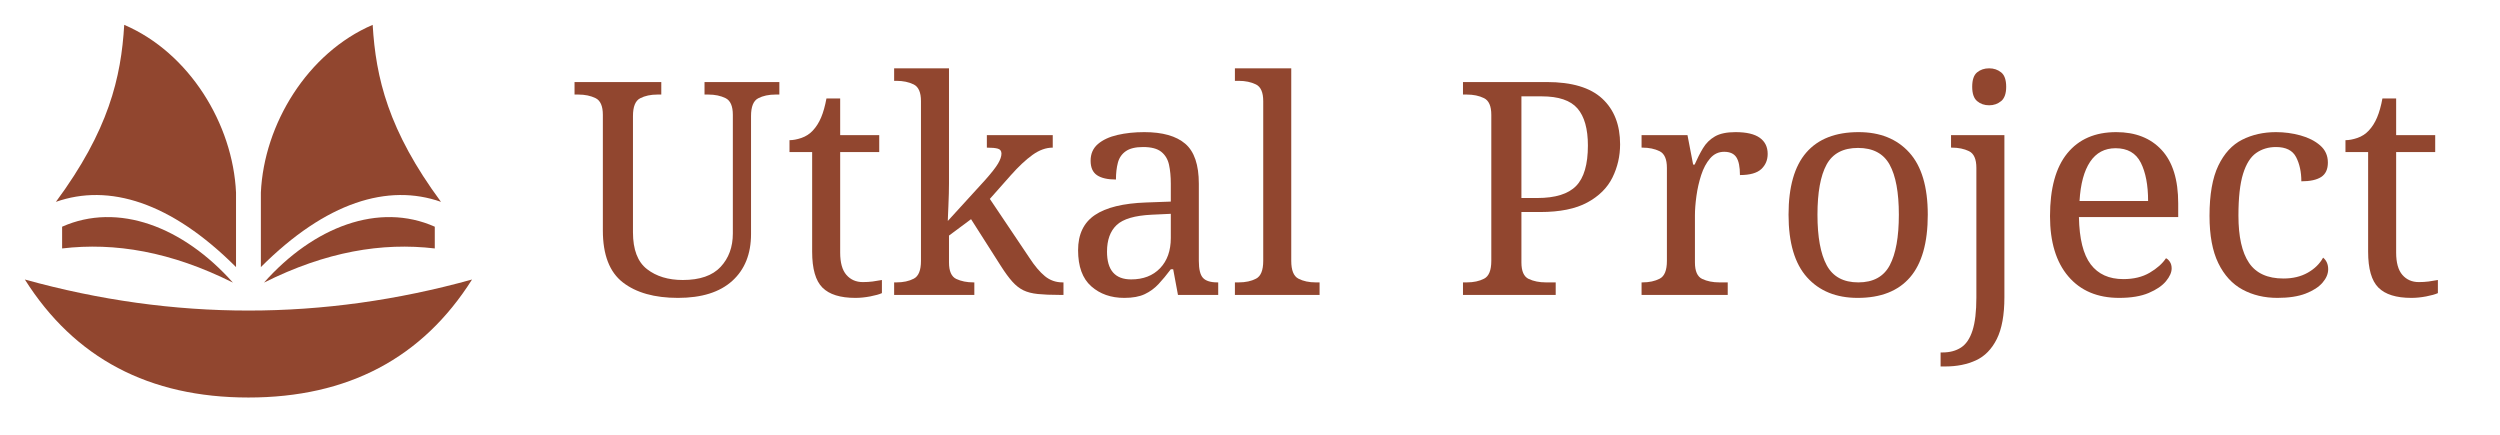
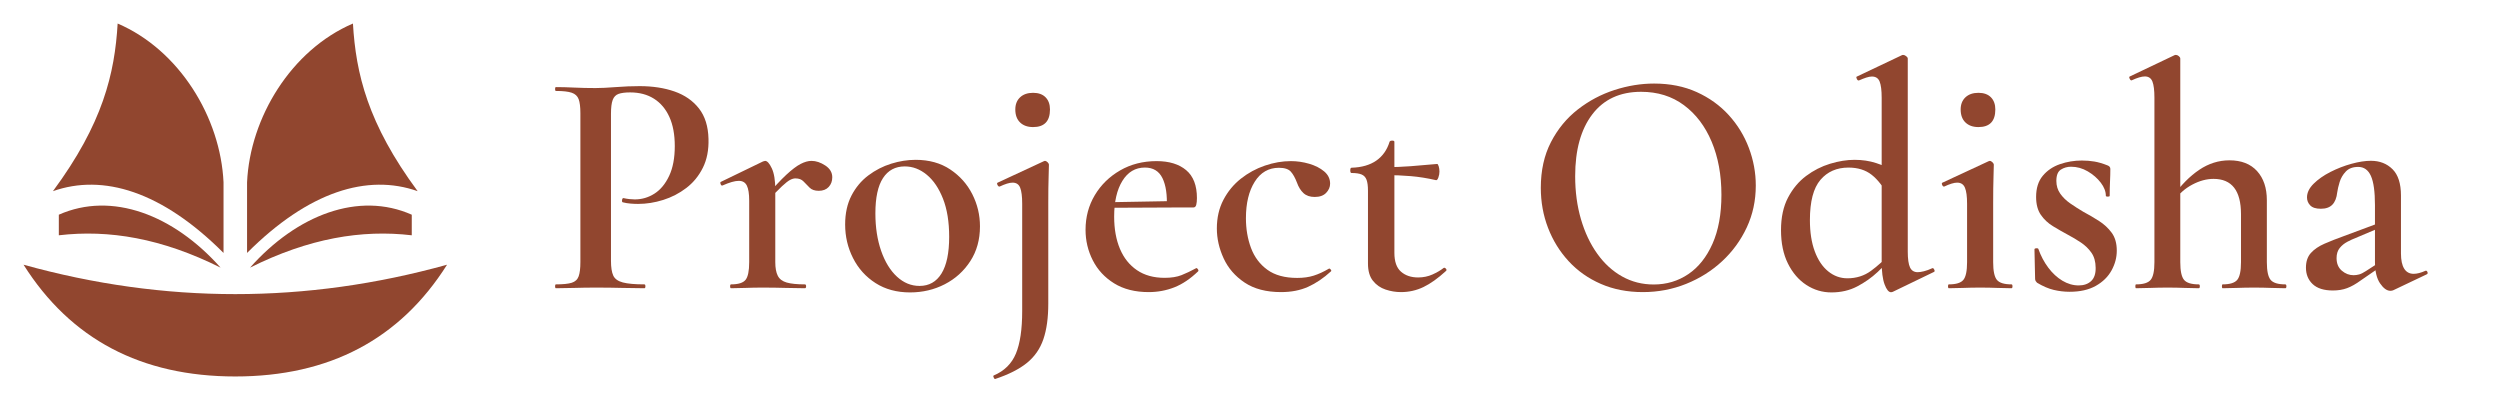
- <svg xmlns="http://www.w3.org/2000/svg" width="805" height="140" viewBox="0 0 805 140" role="img">
+ <svg xmlns="http://www.w3.org/2000/svg" width="850" height="140" viewBox="0 0 850 140" role="img">
  <g fill="#91462F">
    <path d="M76 86C55 65 35 59 18 65C35 42 39 25 40 8C61 17 75 40 76 62Z" />
    <path d="M84 86C105 65 125 59 142 65C125 42 121 25 120 8C99 17 85 40 84 62Z" />
    <path d="M20 73C38 65 59 73 75 91C55 81 37 78 20 80Z" />
    <path d="M140 73C122 65 101 73 85 91C105 81 123 78 140 80Z" />
  </g>
  <path fill="#91462F" d="M8 90Q80 110 152 90Q128 128 80 128Q32 128 8 90Z" />
-   <g fill="#91462F" transform="translate(185 22) scale(0.96) translate(-1.5 76)">
-     <path d="M36.200,1.000 Q24.400,1.000 17.700,-4.200 Q11.000,-9.400 11.000,-21.600 L11.000,-60.400 Q11.000,-64.800 8.550,-66.000 Q6.100,-67.200 2.800,-67.200 L1.500,-67.200 L1.500,-71.400 L30.600,-71.400 L30.600,-67.200 L29.300,-67.200 Q25.900,-67.200 23.500,-65.950 Q21.100,-64.700 21.100,-60.000 L21.100,-21.000 Q21.100,-12.300 25.800,-8.650 Q30.500,-5.000 37.800,-5.000 Q46.400,-5.000 50.500,-9.400 Q54.600,-13.800 54.600,-20.600 L54.600,-60.400 Q54.600,-64.800 52.150,-66.000 Q49.700,-67.200 46.400,-67.200 L45.100,-67.200 L45.100,-71.400 L70.200,-71.400 L70.200,-67.200 L68.900,-67.200 Q65.500,-67.200 63.100,-65.950 Q60.700,-64.700 60.700,-60.000 L60.700,-20.400 Q60.700,-10.400 54.400,-4.700 Q48.100,1.000 36.200,1.000 Z " />
-     <path d="M95.700,1.000 Q88.100,1.000 84.650,-2.450 Q81.200,-5.900 81.200,-14.500 L81.200,-47.900 L73.600,-47.900 L73.600,-51.900 Q75.400,-51.900 77.600,-52.650 Q79.800,-53.400 81.400,-55.100 Q83.100,-56.900 84.200,-59.500 Q85.300,-62.100 86.000,-65.900 L90.600,-65.900 L90.600,-53.600 L103.700,-53.600 L103.700,-47.900 L90.600,-47.900 L90.600,-14.200 Q90.600,-9.100 92.700,-6.700 Q94.800,-4.300 98.200,-4.300 Q100.000,-4.300 101.500,-4.500 Q103.000,-4.700 104.600,-5.000 L104.600,-0.600 Q103.300,0.000 100.700,0.500 Q98.100,1.000 95.700,1.000 Z " />
-     <path d="M108.700,0.000 L108.700,-4.200 L109.500,-4.200 Q112.900,-4.200 115.300,-5.450 Q117.700,-6.700 117.700,-11.400 L117.700,-65.000 Q117.700,-69.400 115.250,-70.600 Q112.800,-71.800 109.500,-71.800 L108.700,-71.800 L108.700,-76.000 L127.100,-76.000 L127.100,-37.400 Q127.100,-36.100 127.050,-34.000 Q127.000,-31.900 126.900,-29.800 Q126.800,-27.700 126.750,-26.250 Q126.700,-24.800 126.700,-24.800 L139.200,-38.500 Q142.400,-42.100 143.550,-44.050 Q144.700,-46.000 144.700,-47.400 Q144.700,-48.700 143.500,-49.050 Q142.300,-49.400 139.800,-49.400 L139.800,-53.600 L161.900,-53.600 L161.900,-49.400 Q158.500,-49.400 155.100,-46.950 Q151.700,-44.500 147.800,-40.100 L140.800,-32.200 L154.100,-12.400 Q156.700,-8.400 159.250,-6.300 Q161.800,-4.200 165.200,-4.200 L165.500,-4.200 L165.500,0.000 L164.100,0.000 Q159.800,0.000 156.900,-0.300 Q154.000,-0.600 152.050,-1.550 Q150.100,-2.500 148.350,-4.450 Q146.600,-6.400 144.500,-9.700 L134.500,-25.400 L127.100,-19.900 L127.100,-10.900 Q127.100,-6.500 129.550,-5.350 Q132.000,-4.200 135.300,-4.200 L135.600,-4.200 L135.600,0.000 Z " />
-     <path d="M185.900,1.000 Q179.200,1.000 174.800,-2.900 Q170.400,-6.800 170.400,-15.000 Q170.400,-23.000 176.050,-26.800 Q181.700,-30.600 193.200,-31.000 L201.500,-31.300 L201.500,-37.300 Q201.500,-40.900 200.900,-43.650 Q200.300,-46.400 198.300,-48.000 Q196.300,-49.600 192.200,-49.600 Q188.400,-49.600 186.400,-48.200 Q184.400,-46.800 183.750,-44.350 Q183.100,-41.900 183.100,-38.700 Q178.900,-38.700 176.750,-40.150 Q174.600,-41.600 174.600,-45.000 Q174.600,-48.500 177.050,-50.600 Q179.500,-52.700 183.600,-53.650 Q187.700,-54.600 192.600,-54.600 Q201.800,-54.600 206.350,-50.700 Q210.900,-46.800 210.900,-37.300 L210.900,-11.400 Q210.900,-7.200 212.300,-5.700 Q213.700,-4.200 217.100,-4.200 L217.400,-4.200 L217.400,0.000 L203.900,0.000 L202.300,-8.600 L201.500,-8.600 Q199.400,-5.800 197.400,-3.650 Q195.400,-1.500 192.750,-0.250 Q190.100,1.000 185.900,1.000 Z M188.200,-5.200 Q194.300,-5.200 197.900,-8.950 Q201.500,-12.700 201.500,-19.100 L201.500,-27.200 L195.100,-26.900 Q186.600,-26.500 183.350,-23.450 Q180.100,-20.400 180.100,-14.500 Q180.100,-5.200 188.200,-5.200 Z " />
-     <path d="M223.000,0.000 L223.000,-4.200 L224.300,-4.200 Q227.700,-4.200 230.100,-5.450 Q232.500,-6.700 232.500,-11.400 L232.500,-65.000 Q232.500,-69.400 230.050,-70.600 Q227.600,-71.800 224.300,-71.800 L223.000,-71.800 L223.000,-76.000 L241.900,-76.000 L241.900,-11.400 Q241.900,-6.700 244.300,-5.450 Q246.700,-4.200 250.100,-4.200 L251.400,-4.200 L251.400,0.000 Z " />
-     <path d="M299.500,0.000 L299.500,-4.200 L300.800,-4.200 Q304.200,-4.200 306.600,-5.450 Q309.000,-6.700 309.000,-11.400 L309.000,-60.400 Q309.000,-64.800 306.550,-66.000 Q304.100,-67.200 300.800,-67.200 L299.500,-67.200 L299.500,-71.400 L327.600,-71.400 Q340.200,-71.400 346.200,-65.850 Q352.200,-60.300 352.200,-50.500 Q352.200,-44.600 349.650,-39.400 Q347.100,-34.200 341.200,-31.000 Q335.300,-27.800 325.400,-27.800 L319.100,-27.800 L319.100,-10.900 Q319.100,-6.500 321.550,-5.350 Q324.000,-4.200 327.300,-4.200 L330.600,-4.200 L330.600,0.000 Z M324.400,-32.500 Q333.500,-32.500 337.450,-36.550 Q341.400,-40.600 341.400,-50.100 Q341.400,-58.500 337.900,-62.550 Q334.400,-66.600 325.900,-66.600 L319.100,-66.600 L319.100,-32.500 Z " />
-     <path d="M359.400,0.000 L359.400,-4.200 L359.700,-4.200 Q363.100,-4.200 365.500,-5.450 Q367.900,-6.700 367.900,-11.400 L367.900,-42.600 Q367.900,-47.000 365.450,-48.200 Q363.000,-49.400 359.700,-49.400 L359.400,-49.400 L359.400,-53.600 L374.800,-53.600 L376.700,-43.700 L377.200,-43.700 Q378.500,-46.700 380.000,-49.200 Q381.500,-51.700 384.000,-53.150 Q386.500,-54.600 390.900,-54.600 Q396.400,-54.600 399.050,-52.700 Q401.700,-50.800 401.700,-47.300 Q401.700,-44.200 399.550,-42.200 Q397.400,-40.200 392.400,-40.200 Q392.400,-44.300 391.200,-46.150 Q390.000,-48.000 387.100,-48.000 Q384.300,-48.000 382.400,-45.800 Q380.500,-43.600 379.400,-40.200 Q378.300,-36.800 377.800,-33.150 Q377.300,-29.500 377.300,-26.600 L377.300,-10.900 Q377.300,-6.500 379.750,-5.350 Q382.200,-4.200 385.500,-4.200 L388.300,-4.200 L388.300,0.000 Z " />
-     <path d="M431.900,1.000 Q421.100,1.000 414.900,-5.900 Q408.700,-12.800 408.700,-26.900 Q408.700,-40.900 414.650,-47.750 Q420.600,-54.600 432.200,-54.600 Q443.000,-54.600 449.200,-47.750 Q455.400,-40.900 455.400,-26.900 Q455.400,-12.800 449.450,-5.900 Q443.500,1.000 431.900,1.000 Z M432.100,-4.200 Q439.600,-4.200 442.650,-9.950 Q445.700,-15.700 445.700,-26.900 Q445.700,-38.100 442.600,-43.700 Q439.500,-49.300 432.000,-49.300 Q424.500,-49.300 421.450,-43.700 Q418.400,-38.100 418.400,-26.900 Q418.400,-15.700 421.500,-9.950 Q424.600,-4.200 432.100,-4.200 Z " />
-     <path d="M476.000,-63.600 Q473.600,-63.600 471.950,-65.000 Q470.300,-66.400 470.300,-69.800 Q470.300,-73.300 471.950,-74.650 Q473.600,-76.000 476.000,-76.000 Q478.300,-76.000 480.000,-74.650 Q481.700,-73.300 481.700,-69.800 Q481.700,-66.400 480.000,-65.000 Q478.300,-63.600 476.000,-63.600 Z M459.700,24.000 L459.700,19.300 L460.400,19.300 Q464.000,19.300 466.550,17.650 Q469.100,16.000 470.400,11.950 Q471.700,7.900 471.700,0.900 L471.700,-42.600 Q471.700,-47.000 469.250,-48.200 Q466.800,-49.400 463.500,-49.400 L463.200,-49.400 L463.200,-53.600 L481.100,-53.600 L481.100,0.800 Q481.100,9.700 478.550,14.800 Q476.000,19.900 471.550,21.950 Q467.100,24.000 461.300,24.000 Z " />
-     <path d="M519.600,1.000 Q508.700,1.000 502.550,-6.200 Q496.400,-13.400 496.400,-26.400 Q496.400,-40.400 502.200,-47.500 Q508.000,-54.600 518.600,-54.600 Q528.300,-54.600 533.850,-48.600 Q539.400,-42.600 539.400,-30.700 L539.400,-26.100 L506.100,-26.100 Q506.300,-15.200 510.050,-10.250 Q513.800,-5.300 521.000,-5.300 Q526.200,-5.300 529.850,-7.450 Q533.500,-9.600 535.300,-12.300 Q536.000,-12.000 536.600,-11.100 Q537.200,-10.200 537.200,-8.900 Q537.200,-6.900 535.300,-4.600 Q533.400,-2.300 529.500,-0.650 Q525.600,1.000 519.600,1.000 Z M529.300,-31.500 Q529.300,-39.500 526.850,-44.350 Q524.400,-49.200 518.400,-49.200 Q512.900,-49.200 509.850,-44.650 Q506.800,-40.100 506.300,-31.500 Z " />
-     <path d="M572.700,1.000 Q566.100,1.000 560.950,-1.800 Q555.800,-4.600 552.850,-10.650 Q549.900,-16.700 549.900,-26.500 Q549.900,-37.200 552.850,-43.350 Q555.800,-49.500 560.850,-52.050 Q565.900,-54.600 572.200,-54.600 Q576.400,-54.600 580.400,-53.500 Q584.400,-52.400 587.000,-50.150 Q589.600,-47.900 589.600,-44.400 Q589.600,-41.000 587.350,-39.550 Q585.100,-38.100 580.700,-38.100 Q580.700,-42.800 578.950,-46.200 Q577.200,-49.600 572.200,-49.600 Q568.400,-49.600 565.550,-47.600 Q562.700,-45.600 561.150,-40.600 Q559.600,-35.600 559.600,-26.600 Q559.600,-16.000 563.150,-10.750 Q566.700,-5.500 574.700,-5.500 Q579.400,-5.500 582.850,-7.450 Q586.300,-9.400 588.000,-12.500 Q589.700,-11.100 589.700,-8.600 Q589.700,-6.300 587.800,-4.100 Q585.900,-1.900 582.150,-0.450 Q578.400,1.000 572.700,1.000 Z " />
-     <path d="M617.600,1.000 Q610.000,1.000 606.550,-2.450 Q603.100,-5.900 603.100,-14.500 L603.100,-47.900 L595.500,-47.900 L595.500,-51.900 Q597.300,-51.900 599.500,-52.650 Q601.700,-53.400 603.300,-55.100 Q605.000,-56.900 606.100,-59.500 Q607.200,-62.100 607.900,-65.900 L612.500,-65.900 L612.500,-53.600 L625.600,-53.600 L625.600,-47.900 L612.500,-47.900 L612.500,-14.200 Q612.500,-9.100 614.600,-6.700 Q616.700,-4.300 620.100,-4.300 Q621.900,-4.300 623.400,-4.500 Q624.900,-4.700 626.500,-5.000 L626.500,-0.600 Q625.200,0.000 622.600,0.500 Q620.000,1.000 617.600,1.000 Z " />
+   <g fill="#91462F">
+     <path d="M207.732 88.699Q207.732 91.982 208.503 93.678Q209.275 95.374 211.753 96.03Q214.232 96.687 219.109 96.687Q219.437 96.687 219.437 97.343Q219.437 98.0 219.109 98.0Q215.608 98.0 211.504 97.891Q207.401 97.781 202.587 97.781Q198.768 97.781 195.287 97.891Q191.806 98.0 189.021 98.0Q188.723 98.0 188.723 97.343Q188.723 96.687 189.021 96.687Q192.624 96.687 194.386 96.14Q196.147 95.593 196.74 93.951Q197.332 92.31 197.332 89.137V38.475Q197.332 35.302 196.74 33.716Q196.147 32.129 194.386 31.527Q192.624 30.925 189.021 30.925Q188.723 30.925 188.723 30.269Q188.723 29.612 189.021 29.612Q191.806 29.612 195.232 29.776Q198.658 29.941 202.477 29.941Q205.163 29.941 209.371 29.612Q213.578 29.284 217.479 29.284Q224.131 29.284 229.333 31.104Q234.535 32.925 237.633 36.864Q240.731 40.803 240.889 47.229Q241.048 52.87 238.978 57.028Q236.909 61.186 233.353 63.906Q229.797 66.626 225.49 67.979Q221.183 69.332 216.945 69.332Q215.761 69.332 214.393 69.222Q213.025 69.113 211.742 68.785Q211.384 68.675 211.508 67.964Q211.633 67.253 212.04 67.362Q212.946 67.581 214.025 67.691Q215.104 67.8 215.821 67.8Q219.446 67.8 222.523 65.83Q225.601 63.861 227.513 59.797Q229.425 55.734 229.425 49.655Q229.425 43.796 227.588 39.757Q225.751 35.718 222.367 33.569Q218.983 31.42 214.248 31.42Q211.737 31.42 210.317 31.922Q208.897 32.424 208.315 33.986Q207.732 35.548 207.732 38.694Z" />
+     <path d="M261.042 68.347 260.287 67.015Q264.494 62.061 267.343 59.42Q270.192 56.779 272.211 55.739Q274.23 54.7 275.901 54.7Q278.199 54.7 280.585 56.26Q282.972 57.821 282.972 60.285Q282.972 62.252 281.755 63.564Q280.538 64.876 278.371 64.876Q276.344 64.876 275.255 63.792Q274.167 62.709 273.191 61.681Q272.216 60.652 270.435 60.652Q269.609 60.652 268.619 61.175Q267.629 61.697 265.873 63.325Q264.116 64.952 261.042 68.347ZM248.565 98.0Q248.237 98.0 248.237 97.343Q248.237 96.687 248.565 96.687Q252.258 96.687 253.492 95.145Q254.725 93.604 254.725 89.137V68.205Q254.725 64.722 253.929 63.106Q253.133 61.489 251.183 61.489Q250.168 61.489 248.795 61.887Q247.422 62.285 245.69 63.051Q245.252 63.24 245.018 62.613Q244.785 61.987 245.064 61.847L259.43 54.888Q259.967 54.7 260.136 54.7Q261.219 54.7 262.408 57.22Q263.597 59.741 263.597 64.484V89.137Q263.597 92.072 264.442 93.753Q265.287 95.434 267.481 96.061Q269.675 96.687 273.666 96.687Q274.074 96.687 274.074 97.343Q274.074 98.0 273.666 98.0Q270.802 98.0 267.102 97.891Q263.402 97.781 259.176 97.781Q256.203 97.781 253.433 97.891Q250.663 98.0 248.565 98.0Z" />
+     <path d="M309.419 99.422Q302.646 99.422 297.688 96.249Q292.73 93.076 290.04 87.769Q287.349 82.462 287.349 76.335Q287.349 70.645 289.507 66.487Q291.666 62.329 295.231 59.648Q298.797 56.967 303.004 55.654Q307.212 54.341 311.309 54.341Q318.192 54.341 323.095 57.624Q327.999 60.906 330.595 66.049Q333.191 71.192 333.191 76.961Q333.191 83.726 329.899 88.799Q326.606 93.872 321.211 96.647Q315.815 99.422 309.419 99.422ZM312.642 97.215Q317.5 97.215 320.11 92.993Q322.719 88.77 322.719 80.52Q322.719 72.893 320.62 67.562Q318.52 62.23 315.091 59.405Q311.662 56.579 307.619 56.579Q302.81 56.579 300.221 60.544Q297.632 64.509 297.632 72.527Q297.632 79.697 299.597 85.317Q301.563 90.937 304.977 94.076Q308.391 97.215 312.642 97.215Z" />
+     <path d="M356.634 56.021Q356.634 57.183 356.525 60.353Q356.415 63.522 356.415 69.061V103.252Q356.415 110.474 354.745 115.343Q353.075 120.212 349.163 123.386Q345.252 126.559 338.353 128.857Q338.134 128.966 337.86 128.364Q337.587 127.762 337.885 127.653Q343.277 125.355 345.41 120.212Q347.544 115.07 347.544 105.769V69.25Q347.544 65.549 346.857 63.822Q346.171 62.096 344.281 62.096Q343.454 62.096 342.355 62.44Q341.255 62.783 339.901 63.42Q339.463 63.53 339.15 62.888Q338.837 62.247 339.195 62.107L354.905 54.809Q355.124 54.7 355.233 54.7Q355.72 54.7 356.177 55.156Q356.634 55.613 356.634 56.021ZM351.248 43.205Q348.455 43.205 346.83 41.635Q345.205 40.065 345.205 37.222Q345.205 34.618 346.83 33.088Q348.455 31.557 351.248 31.557Q354.011 31.557 355.502 33.088Q356.992 34.618 356.992 37.222Q356.992 43.205 351.248 43.205Z" />
+     <path d="M390.546 99.313Q383.614 99.313 378.816 96.344Q374.018 93.374 371.552 88.52Q369.086 83.666 369.086 78.146Q369.086 71.63 372.229 66.362Q375.372 61.095 380.847 57.937Q386.323 54.779 393.243 54.779Q399.639 54.779 403.298 57.854Q406.956 60.928 406.956 67.332Q406.956 68.755 406.723 69.649Q406.489 70.544 405.723 70.544H396.693Q397.002 64.156 395.234 60.562Q393.465 56.967 389.266 56.967Q384.408 56.967 381.611 61.499Q378.814 66.03 378.814 73.651Q378.814 79.937 380.783 84.608Q382.753 89.279 386.582 91.871Q390.412 94.463 395.962 94.463Q399.396 94.463 401.699 93.552Q404.002 92.641 406.617 91.219Q406.836 91 407.219 91.453Q407.602 91.905 407.383 92.234Q403.395 96.071 399.272 97.692Q395.15 99.313 390.546 99.313ZM375.646 70.653 375.536 68.785 399.77 68.347V70.544Z" />
+     <path d="M435.562 99.313Q428.042 99.313 423.193 96.085Q418.345 92.857 416.037 87.839Q413.73 82.821 413.73 77.678Q413.73 72.207 415.967 67.939Q418.205 63.672 421.89 60.757Q425.574 57.843 430.05 56.311Q434.525 54.779 438.891 54.779Q442.034 54.779 445.117 55.679Q448.2 56.579 450.219 58.279Q452.237 59.979 452.237 62.444Q452.237 64.153 450.901 65.56Q449.565 66.966 447.002 66.966Q444.597 66.966 443.186 65.663Q441.774 64.361 440.959 62.077Q440.043 59.662 438.872 58.354Q437.701 57.047 434.834 57.047Q429.587 57.047 426.602 61.797Q423.616 66.547 423.616 74.187Q423.616 79.689 425.347 84.32Q427.079 88.951 430.905 91.722Q434.73 94.493 441.057 94.493Q444.22 94.493 446.673 93.712Q449.127 92.931 451.772 91.377Q452.021 91.159 452.404 91.596Q452.787 92.034 452.538 92.253Q448.739 95.724 444.75 97.519Q440.762 99.313 435.562 99.313Z" />
+     <path d="M476.318 99.313Q473.692 99.313 471.102 98.453Q468.511 97.592 466.811 95.479Q465.111 93.366 465.111 89.607V64.835Q465.111 62.416 464.624 61.118Q464.137 59.82 462.933 59.319Q461.73 58.817 459.5 58.817Q459.093 58.817 459.093 57.922Q459.093 57.028 459.5 57.028Q464.69 56.869 467.935 54.611Q471.181 52.353 472.45 48.216Q472.609 47.809 473.35 47.809Q474.091 47.809 474.091 48.216V85.967Q474.091 90.404 476.335 92.369Q478.578 94.334 482.161 94.334Q484.798 94.334 487.041 93.325Q489.284 92.316 490.786 91.142Q491.145 90.844 491.592 91.336Q492.039 91.829 491.601 92.157Q487.553 95.875 483.973 97.594Q480.394 99.313 476.318 99.313ZM488.239 61.254Q483.813 60.239 479.691 59.886Q475.569 59.533 470.954 59.533V56.839Q475.38 56.839 479.612 56.511Q483.844 56.182 488.647 55.745Q488.896 55.745 489.155 56.535Q489.413 57.326 489.413 58.341Q489.413 59.345 489.045 60.354Q488.677 61.363 488.239 61.254Z" />
+     <path d="" />
+     <path d="M558.561 99.313Q550.683 99.313 544.282 96.523Q537.881 93.733 533.34 88.809Q528.799 83.885 526.337 77.484Q523.875 71.083 523.875 63.861Q523.875 54.998 527.322 48.323Q530.769 41.648 536.458 37.217Q542.148 32.785 548.932 30.597Q555.716 28.409 562.391 28.409Q570.488 28.409 576.889 31.308Q583.29 34.208 587.777 39.132Q592.263 44.056 594.615 50.293Q596.968 56.53 596.968 63.095Q596.968 70.754 593.904 77.32Q590.84 83.885 585.533 88.809Q580.227 93.733 573.278 96.523Q566.33 99.313 558.561 99.313ZM562.262 96.728Q568.811 96.728 574.017 93.212Q579.223 89.695 582.254 82.866Q585.285 76.037 585.285 66.238Q585.285 56.081 581.965 48.188Q578.646 40.294 572.534 35.753Q566.423 31.213 557.954 31.213Q547.244 31.213 541.401 38.853Q535.558 46.493 535.558 59.903Q535.558 67.8 537.524 74.529Q539.489 81.259 543.067 86.267Q546.645 91.276 551.532 94.002Q556.419 96.728 562.262 96.728Z" />
+     <path d="M622.693 99.422Q618.048 99.422 614.148 96.876Q610.249 94.329 607.896 89.599Q605.544 84.87 605.544 78.236Q605.544 71.712 607.936 67.171Q610.328 62.63 614.088 59.819Q617.848 57.008 622.225 55.675Q626.602 54.341 630.571 54.341Q634.48 54.341 637.857 55.431Q641.234 56.521 643.999 58.245L641.904 66.596Q639.486 61.883 636.366 59.429Q633.246 56.976 628.478 56.976Q622.507 56.976 618.938 61.161Q615.37 65.346 615.37 74.825Q615.37 81.032 617.022 85.469Q618.674 89.906 621.59 92.264Q624.506 94.622 628.109 94.622Q632.666 94.622 636.129 92.094Q639.593 89.566 642.777 86.024L643.811 86.949Q641.513 89.575 638.409 92.474Q635.306 95.374 631.422 97.398Q627.537 99.422 622.693 99.422ZM648.639 19.912V85.548Q648.639 89.328 649.41 90.936Q650.182 92.543 652.004 92.543Q652.86 92.543 654.129 92.229Q655.398 91.916 656.911 91.219Q657.3 91 657.613 91.602Q657.926 92.203 657.617 92.422L643.57 99.212Q643.212 99.351 642.933 99.351Q641.748 99.351 640.758 96.691Q639.768 94.031 639.768 89.058V33.25Q639.768 29.47 639.081 27.744Q638.394 26.018 636.444 26.018Q635.618 26.018 634.533 26.376Q633.449 26.734 632.064 27.342Q631.627 27.481 631.314 26.825Q631 26.168 631.279 26.059L646.612 18.78Q646.831 18.67 647.08 18.67Q647.536 18.67 648.088 19.087Q648.639 19.505 648.639 19.912Z" />
+     <path d="M662.615 98.0Q662.317 98.0 662.317 97.343Q662.317 96.687 662.615 96.687Q666.308 96.687 667.556 95.145Q668.805 93.604 668.805 89.137V69.25Q668.805 65.549 668.079 63.822Q667.353 62.096 665.432 62.096Q664.606 62.096 663.506 62.44Q662.407 62.783 661.053 63.42Q660.615 63.53 660.341 62.888Q660.068 62.247 660.426 62.107L676.136 54.809Q676.385 54.7 676.495 54.7Q676.951 54.7 677.423 55.156Q677.895 55.613 677.895 56.021Q677.895 57.183 677.786 60.353Q677.676 63.522 677.676 69.061V89.137Q677.676 93.604 678.935 95.145Q680.193 96.687 683.916 96.687Q684.244 96.687 684.244 97.343Q684.244 98.0 683.916 98.0Q681.818 98.0 679.063 97.891Q676.309 97.781 673.226 97.781Q670.252 97.781 667.498 97.891Q664.743 98.0 662.615 98.0ZM672.668 43.205Q669.875 43.205 668.25 41.635Q666.625 40.065 666.625 37.222Q666.625 34.618 668.25 33.088Q669.875 31.557 672.668 31.557Q675.43 31.557 676.921 33.088Q678.412 34.618 678.412 37.222Q678.412 43.205 672.668 43.205Z" />
+     <path d="M699.161 61.497Q699.161 63.976 700.48 65.841Q701.798 67.707 703.873 69.154Q705.948 70.601 708.306 71.994Q711.071 73.465 713.667 75.131Q716.263 76.797 717.984 79.144Q719.705 81.491 719.705 85.231Q719.705 88.732 717.914 91.964Q716.124 95.196 712.558 97.2Q708.992 99.204 703.672 99.204Q700.966 99.204 698.291 98.572Q695.616 97.94 692.593 96.129Q692.374 95.91 692.155 95.582Q691.937 95.254 691.937 94.816L691.718 84.796Q691.718 84.467 692.32 84.413Q692.921 84.358 693.031 84.607Q694.295 88.169 696.408 90.997Q698.521 93.826 701.206 95.435Q703.891 97.045 706.766 97.045Q709.406 97.045 710.994 95.557Q712.582 94.069 712.521 91.013Q712.491 87.92 711.078 85.91Q709.665 83.901 707.526 82.469Q705.387 81.037 703.108 79.833Q700.532 78.441 698.03 76.924Q695.528 75.407 693.902 73.07Q692.276 70.732 692.276 66.963Q692.276 62.488 694.544 59.767Q696.811 57.047 700.387 55.813Q703.962 54.579 707.811 54.579Q710.098 54.579 712.107 54.923Q714.116 55.266 716.532 56.221Q717.516 56.579 717.516 57.424Q717.516 59.462 717.407 61.679Q717.297 63.896 717.297 66.561Q717.297 66.859 716.641 66.859Q715.984 66.859 715.984 66.561Q715.984 64.361 714.258 62.105Q712.532 59.848 709.842 58.268Q707.151 56.688 704.159 56.688Q702.236 56.688 700.698 57.665Q699.161 58.642 699.161 61.497Z" />
+     <path d="M726.265 98.0Q726.016 98.0 726.016 97.343Q726.016 96.687 726.265 96.687Q729.957 96.687 731.231 95.145Q732.504 93.604 732.504 89.137V33.22Q732.504 29.44 731.818 27.714Q731.131 25.988 729.241 25.988Q727.649 25.988 724.782 27.312Q724.423 27.451 724.11 26.81Q723.797 26.168 724.076 26.029L739.359 18.75Q739.548 18.67 739.627 18.67Q739.707 18.67 739.816 18.67Q740.303 18.67 740.8 19.087Q741.296 19.505 741.296 19.912V89.137Q741.296 93.604 742.569 95.145Q743.843 96.687 747.566 96.687Q747.943 96.687 747.943 97.343Q747.943 98.0 747.566 98.0Q745.438 98.0 742.738 97.891Q740.038 97.781 736.955 97.781Q733.902 97.781 731.132 97.891Q728.363 98.0 726.265 98.0ZM755.699 98.0Q755.45 98.0 755.45 97.343Q755.45 96.687 755.699 96.687Q759.392 96.687 760.665 95.145Q761.938 93.604 761.938 89.137V72.809Q761.938 60.819 752.605 60.819Q749.051 60.819 745.364 62.776Q741.676 64.733 739.376 68.09L738.779 66.777Q742.97 60.945 747.755 57.728Q752.539 54.511 758.018 54.511Q764.086 54.511 767.408 58.175Q770.73 61.839 770.73 68.068V89.137Q770.73 93.604 772.004 95.145Q773.277 96.687 777 96.687Q777.377 96.687 777.377 97.343Q777.377 98.0 777 98.0Q774.872 98.0 772.172 97.891Q769.472 97.781 766.389 97.781Q763.336 97.781 760.566 97.891Q757.797 98.0 755.699 98.0Z" />
+     <path d="M813.768 98.657Q813.33 98.875 812.734 98.875Q810.945 98.875 809.216 96.34Q807.487 93.804 807.487 89.03V69.737Q807.487 62.873 806.107 59.811Q804.727 56.749 801.792 56.749Q799.056 56.749 797.568 58.324Q796.08 59.9 795.467 61.919Q794.855 63.937 794.655 65.42Q794.357 68.18 793.016 69.578Q791.676 70.976 789.091 70.976Q786.577 70.976 785.479 69.832Q784.38 68.689 784.38 67.119Q784.38 64.703 786.628 62.471Q788.875 60.239 792.32 58.479Q795.766 56.718 799.485 55.694Q803.203 54.67 806.098 54.67Q810.584 54.67 813.456 57.529Q816.328 60.389 816.328 66.454V86.183Q816.328 89.566 817.417 91.332Q818.506 93.098 820.645 93.098Q822.327 93.098 824.601 92.091Q825.068 91.872 825.327 92.474Q825.585 93.076 825.038 93.295ZM793.211 98.766Q788.607 98.766 786.314 96.602Q784.022 94.438 784.022 91.008Q784.022 87.879 785.706 86.009Q787.389 84.139 790.337 82.855Q793.284 81.571 796.887 80.277L808.582 75.927L808.959 77.508L800.886 80.925Q799.62 81.404 798.099 82.205Q796.578 83.007 795.506 84.314Q794.433 85.622 794.433 87.777Q794.433 90.502 796.218 92.035Q798.003 93.569 800.194 93.569Q801.16 93.569 802.116 93.305Q803.072 93.041 804.377 92.184L810.36 88.314L810.499 89.944L802.689 95.325Q800.192 97.155 798.033 97.96Q795.875 98.766 793.211 98.766Z" />
  </g>
</svg>
